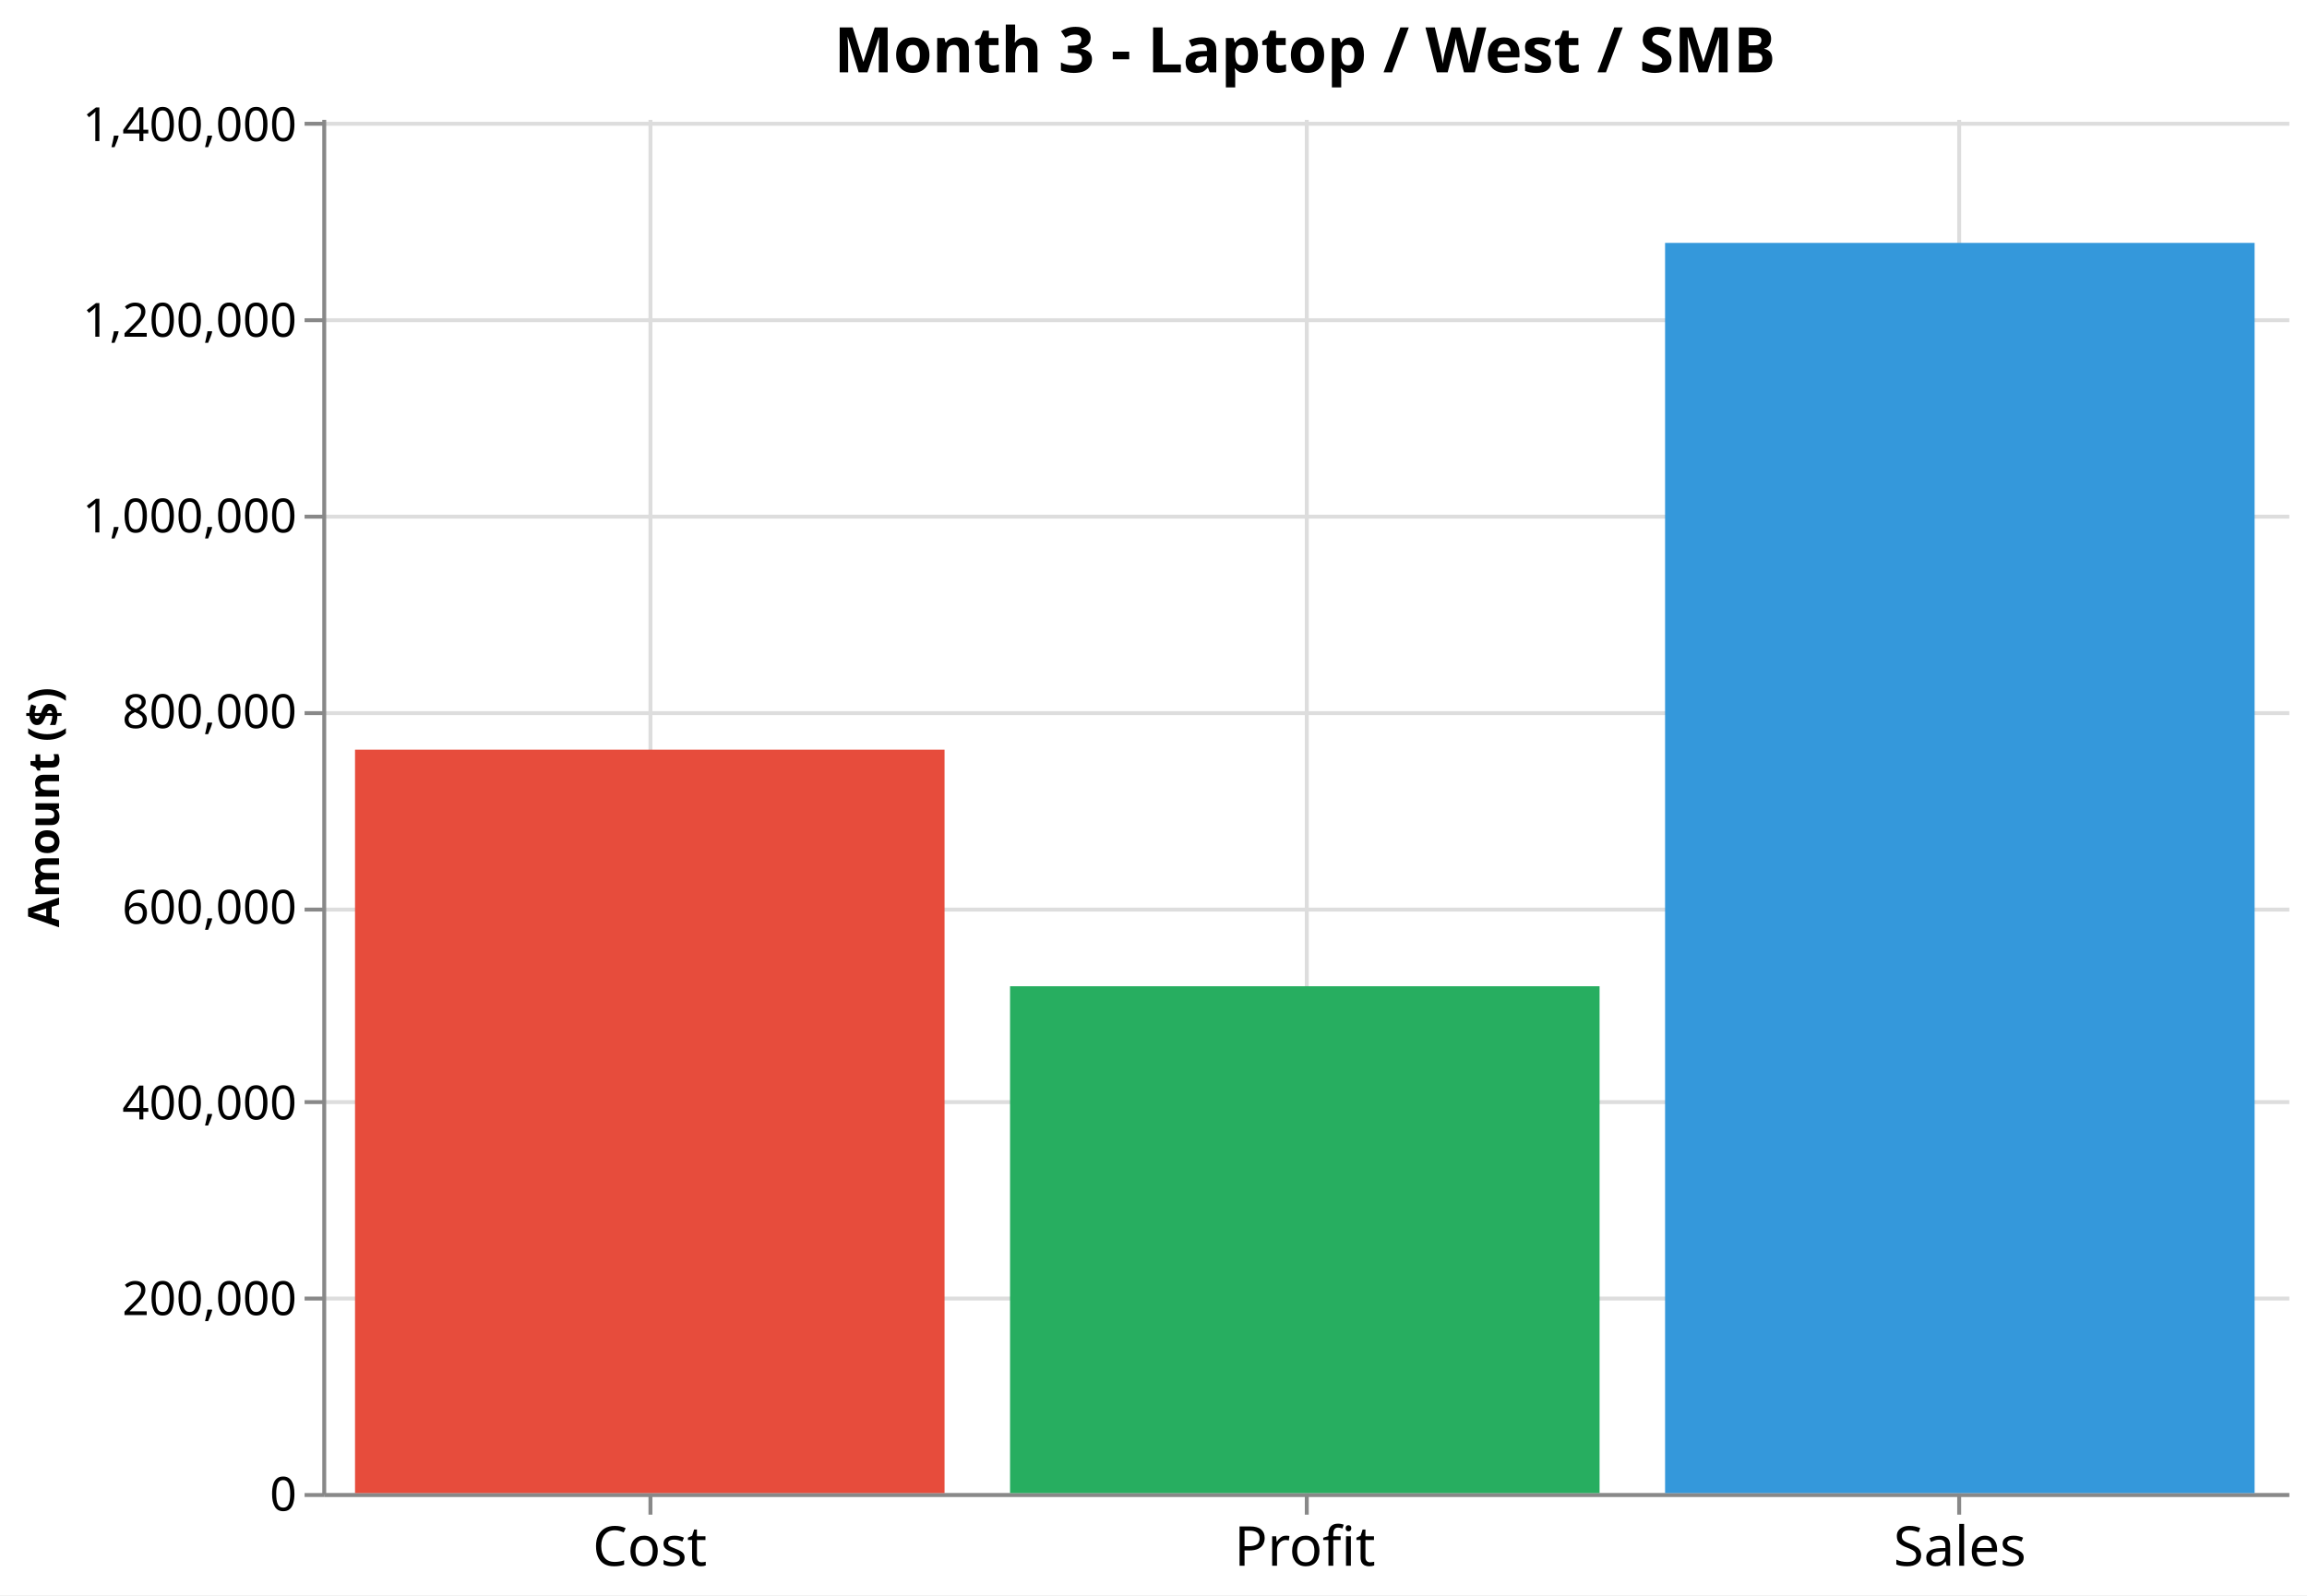
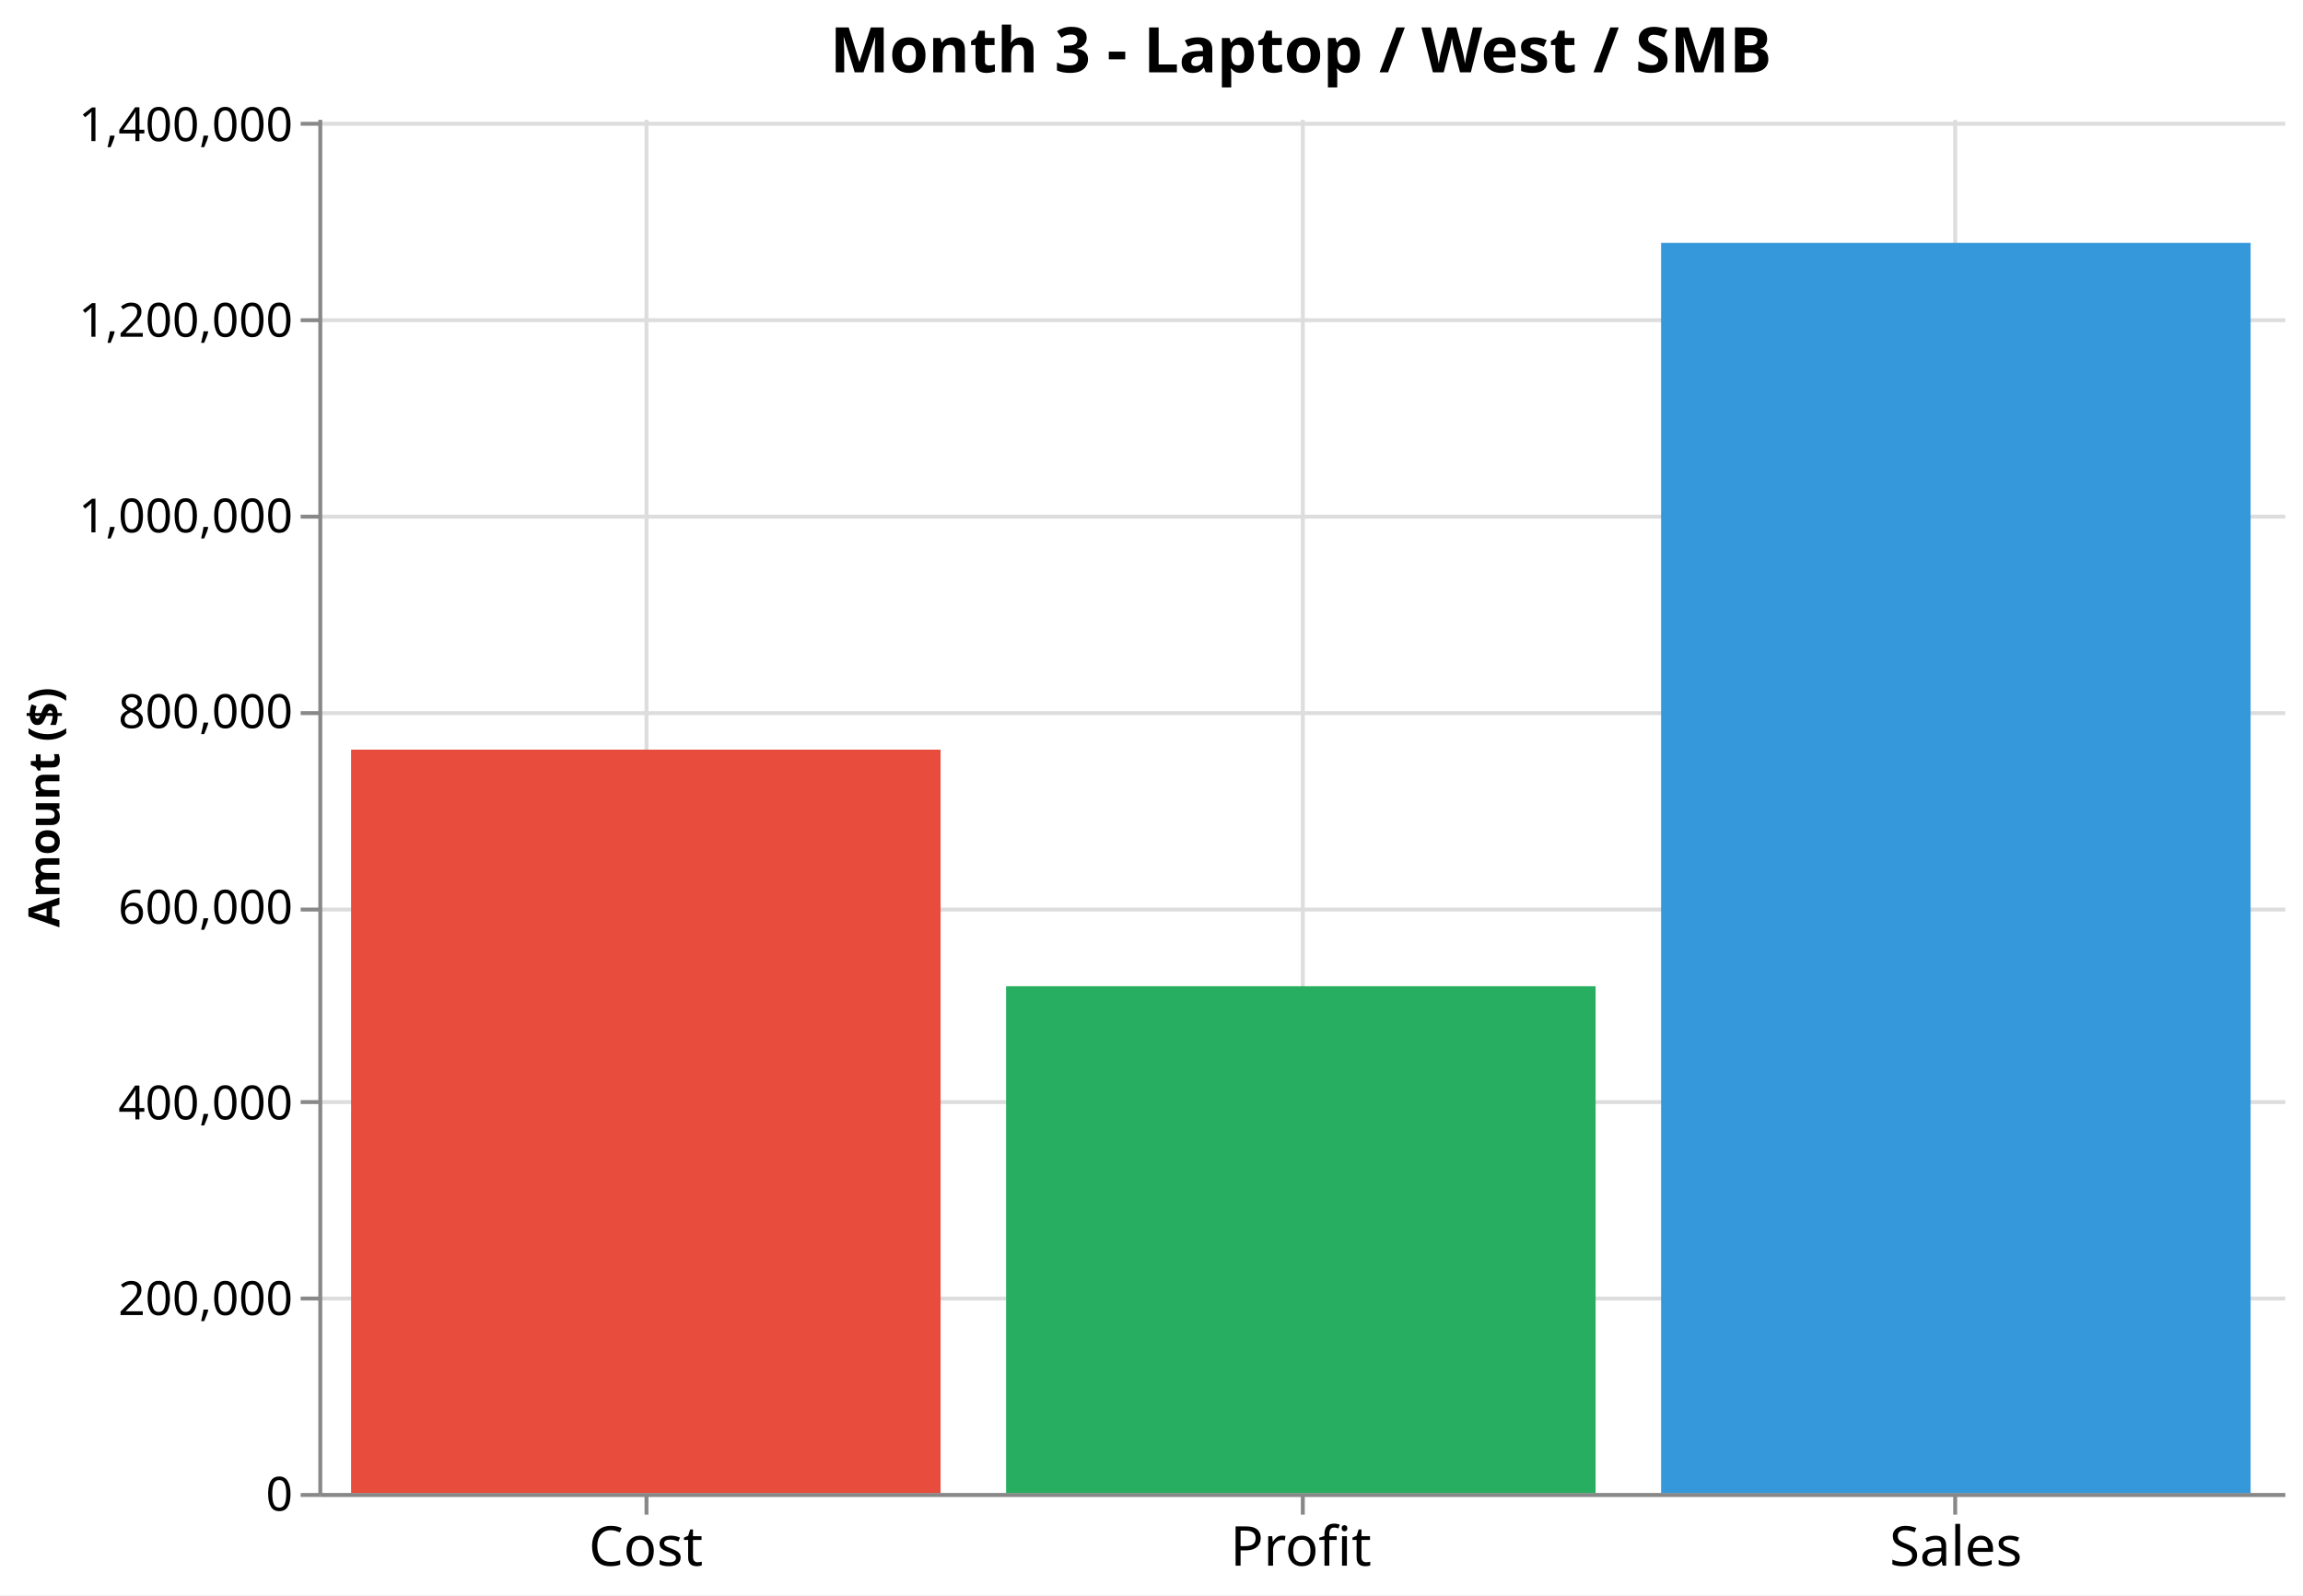
- <svg xmlns="http://www.w3.org/2000/svg" version="1.1" class="marks" width="587" height="406" viewBox="0 0 587 406">
-   <rect width="587" height="406" fill="white" />
-   <g fill="none" stroke-miterlimit="10" transform="translate(82,30)">
+ <svg xmlns="http://www.w3.org/2000/svg" version="1.1" class="marks" width="586" height="406" viewBox="0 0 586 406">
+   <rect width="586" height="406" fill="white" />
+   <g fill="none" stroke-miterlimit="10" transform="translate(81,30)">
    <g class="mark-group role-frame root" role="graphics-object" aria-roledescription="group mark container">
      <g transform="translate(0,0)">
        <path class="background" aria-hidden="true" d="M0,0h500v350h-500Z" />
        <g>
          <g class="mark-group role-axis" aria-hidden="true">
            <g transform="translate(0.5,350.5)">
              <path class="background" aria-hidden="true" d="M0,0h0v0h0Z" pointer-events="none" />
              <g>
                <g class="mark-rule role-axis-grid" pointer-events="none">
                  <line transform="translate(83,-350)" x2="0" y2="350" stroke="#ddd" stroke-width="1" opacity="1" />
                  <line transform="translate(250,-350)" x2="0" y2="350" stroke="#ddd" stroke-width="1" opacity="1" />
                  <line transform="translate(416,-350)" x2="0" y2="350" stroke="#ddd" stroke-width="1" opacity="1" />
                </g>
              </g>
              <path class="foreground" aria-hidden="true" d="" pointer-events="none" display="none" />
            </g>
          </g>
          <g class="mark-group role-axis" aria-hidden="true">
            <g transform="translate(0.5,0.5)">
              <path class="background" aria-hidden="true" d="M0,0h0v0h0Z" pointer-events="none" />
              <g>
                <g class="mark-rule role-axis-grid" pointer-events="none">
                  <line transform="translate(0,350)" x2="500" y2="0" stroke="#ddd" stroke-width="1" opacity="1" />
                  <line transform="translate(0,300)" x2="500" y2="0" stroke="#ddd" stroke-width="1" opacity="1" />
                  <line transform="translate(0,250)" x2="500" y2="0" stroke="#ddd" stroke-width="1" opacity="1" />
                  <line transform="translate(0,201)" x2="500" y2="0" stroke="#ddd" stroke-width="1" opacity="1" />
                  <line transform="translate(0,151)" x2="500" y2="0" stroke="#ddd" stroke-width="1" opacity="1" />
                  <line transform="translate(0,101)" x2="500" y2="0" stroke="#ddd" stroke-width="1" opacity="1" />
                  <line transform="translate(0,51)" x2="500" y2="0" stroke="#ddd" stroke-width="1" opacity="1" />
                  <line transform="translate(0,1)" x2="500" y2="0" stroke="#ddd" stroke-width="1" opacity="1" />
                </g>
              </g>
              <path class="foreground" aria-hidden="true" d="" pointer-events="none" display="none" />
            </g>
          </g>
          <g class="mark-group role-axis" role="graphics-symbol" aria-roledescription="axis" aria-label="X-axis for a discrete scale with 3 values: Cost, Profit, Sales">
            <g transform="translate(0.5,350.5)">
              <path class="background" aria-hidden="true" d="M0,0h0v0h0Z" pointer-events="none" />
              <g>
                <g class="mark-rule role-axis-tick" pointer-events="none">
                  <line transform="translate(83,0)" x2="0" y2="5" stroke="#888" stroke-width="1" opacity="1" />
                  <line transform="translate(250,0)" x2="0" y2="5" stroke="#888" stroke-width="1" opacity="1" />
                  <line transform="translate(416,0)" x2="0" y2="5" stroke="#888" stroke-width="1" opacity="1" />
                </g>
                <g class="mark-text role-axis-label" pointer-events="none">
                  <text text-anchor="middle" transform="translate(82.83333,18)" font-family="sans-serif" font-size="14px" fill="#000" opacity="1">Cost</text>
                  <text text-anchor="middle" transform="translate(249.5,18)" font-family="sans-serif" font-size="14px" fill="#000" opacity="1">Profit</text>
                  <text text-anchor="middle" transform="translate(416.1667,18)" font-family="sans-serif" font-size="14px" fill="#000" opacity="1">Sales</text>
                </g>
                <g class="mark-rule role-axis-domain" pointer-events="none">
                  <line transform="translate(0,0)" x2="500" y2="0" stroke="#888" stroke-width="1" opacity="1" />
                </g>
              </g>
              <path class="foreground" aria-hidden="true" d="" pointer-events="none" display="none" />
            </g>
          </g>
          <g class="mark-group role-axis" role="graphics-symbol" aria-roledescription="axis" aria-label="Y-axis titled 'Amount ($)' for a linear scale with values from 0 to 1,405,650">
            <g transform="translate(0.5,0.5)">
              <path class="background" aria-hidden="true" d="M0,0h0v0h0Z" pointer-events="none" />
              <g>
                <g class="mark-rule role-axis-tick" pointer-events="none">
                  <line transform="translate(0,350)" x2="-5" y2="0" stroke="#888" stroke-width="1" opacity="1" />
                  <line transform="translate(0,300)" x2="-5" y2="0" stroke="#888" stroke-width="1" opacity="1" />
                  <line transform="translate(0,250)" x2="-5" y2="0" stroke="#888" stroke-width="1" opacity="1" />
                  <line transform="translate(0,201)" x2="-5" y2="0" stroke="#888" stroke-width="1" opacity="1" />
                  <line transform="translate(0,151)" x2="-5" y2="0" stroke="#888" stroke-width="1" opacity="1" />
                  <line transform="translate(0,101)" x2="-5" y2="0" stroke="#888" stroke-width="1" opacity="1" />
                  <line transform="translate(0,51)" x2="-5" y2="0" stroke="#888" stroke-width="1" opacity="1" />
                  <line transform="translate(0,1)" x2="-5" y2="0" stroke="#888" stroke-width="1" opacity="1" />
                </g>
                <g class="mark-text role-axis-label" pointer-events="none">
                  <text text-anchor="end" transform="translate(-7,354)" font-family="sans-serif" font-size="12px" fill="#000" opacity="1">0</text>
                  <text text-anchor="end" transform="translate(-7,304.201)" font-family="sans-serif" font-size="12px" fill="#000" opacity="1">200,000</text>
                  <text text-anchor="end" transform="translate(-7,254.4019)" font-family="sans-serif" font-size="12px" fill="#000" opacity="1">400,000</text>
                  <text text-anchor="end" transform="translate(-7,204.6029)" font-family="sans-serif" font-size="12px" fill="#000" opacity="1">600,000</text>
                  <text text-anchor="end" transform="translate(-7,154.8038)" font-family="sans-serif" font-size="12px" fill="#000" opacity="1">800,000</text>
                  <text text-anchor="end" transform="translate(-7,105.0048)" font-family="sans-serif" font-size="12px" fill="#000" opacity="1">1,000,000</text>
                  <text text-anchor="end" transform="translate(-7,55.20577)" font-family="sans-serif" font-size="12px" fill="#000" opacity="1">1,200,000</text>
                  <text text-anchor="end" transform="translate(-7,5.406729)" font-family="sans-serif" font-size="12px" fill="#000" opacity="1">1,400,000</text>
                </g>
                <g class="mark-rule role-axis-domain" pointer-events="none">
                  <line transform="translate(0,350)" x2="0" y2="-350" stroke="#888" stroke-width="1" opacity="1" />
                </g>
                <g class="mark-text role-axis-title" pointer-events="none">
-                   <text text-anchor="middle" transform="translate(-65.47461,175) rotate(-90) translate(0,-2)" font-family="sans-serif" font-size="11px" font-weight="bold" fill="#000" opacity="1">Amount ($)</text>
+                   <text text-anchor="middle" transform="translate(-64.38477,175) rotate(-90) translate(0,-2)" font-family="sans-serif" font-size="11px" font-weight="bold" fill="#000" opacity="1">Amount ($)</text>
                </g>
              </g>
              <path class="foreground" aria-hidden="true" d="" pointer-events="none" display="none" />
            </g>
          </g>
          <g class="mark-rect role-mark marks" role="graphics-object" aria-roledescription="rect mark container">
            <path aria-label="Metric: Cost; Amount: 759,839; Color: #e74c3c" role="graphics-symbol" aria-roledescription="bar" d="M8.333,160.804h150v189.196h-150Z" fill="#e74c3c" />
            <path aria-label="Metric: Profit; Amount: 518,025; Color: #27ae60" role="graphics-symbol" aria-roledescription="bar" d="M175,221.014h150v128.986h-150Z" fill="#27ae60" />
            <path aria-label="Metric: Sales; Amount: 1,277,863; Color: #3498db" role="graphics-symbol" aria-roledescription="bar" d="M341.667,31.818h150v318.182h-150Z" fill="#3498db" />
          </g>
          <g class="mark-group role-title">
            <g transform="translate(250,-24.59327)">
              <path class="background" aria-hidden="true" d="M0,0h0v0h0Z" pointer-events="none" />
              <g>
                <g class="mark-text role-title-text" role="graphics-symbol" aria-roledescription="title" aria-label="Title text 'Month 3 - Laptop / West / SMB'" pointer-events="none">
                  <text text-anchor="middle" transform="translate(0,13)" font-family="sans-serif" font-size="16px" font-weight="bold" fill="#000" opacity="1">Month 3 - Laptop / West / SMB</text>
                </g>
              </g>
              <path class="foreground" aria-hidden="true" d="" pointer-events="none" display="none" />
            </g>
          </g>
        </g>
        <path class="foreground" aria-hidden="true" d="" display="none" />
      </g>
    </g>
  </g>
</svg>
